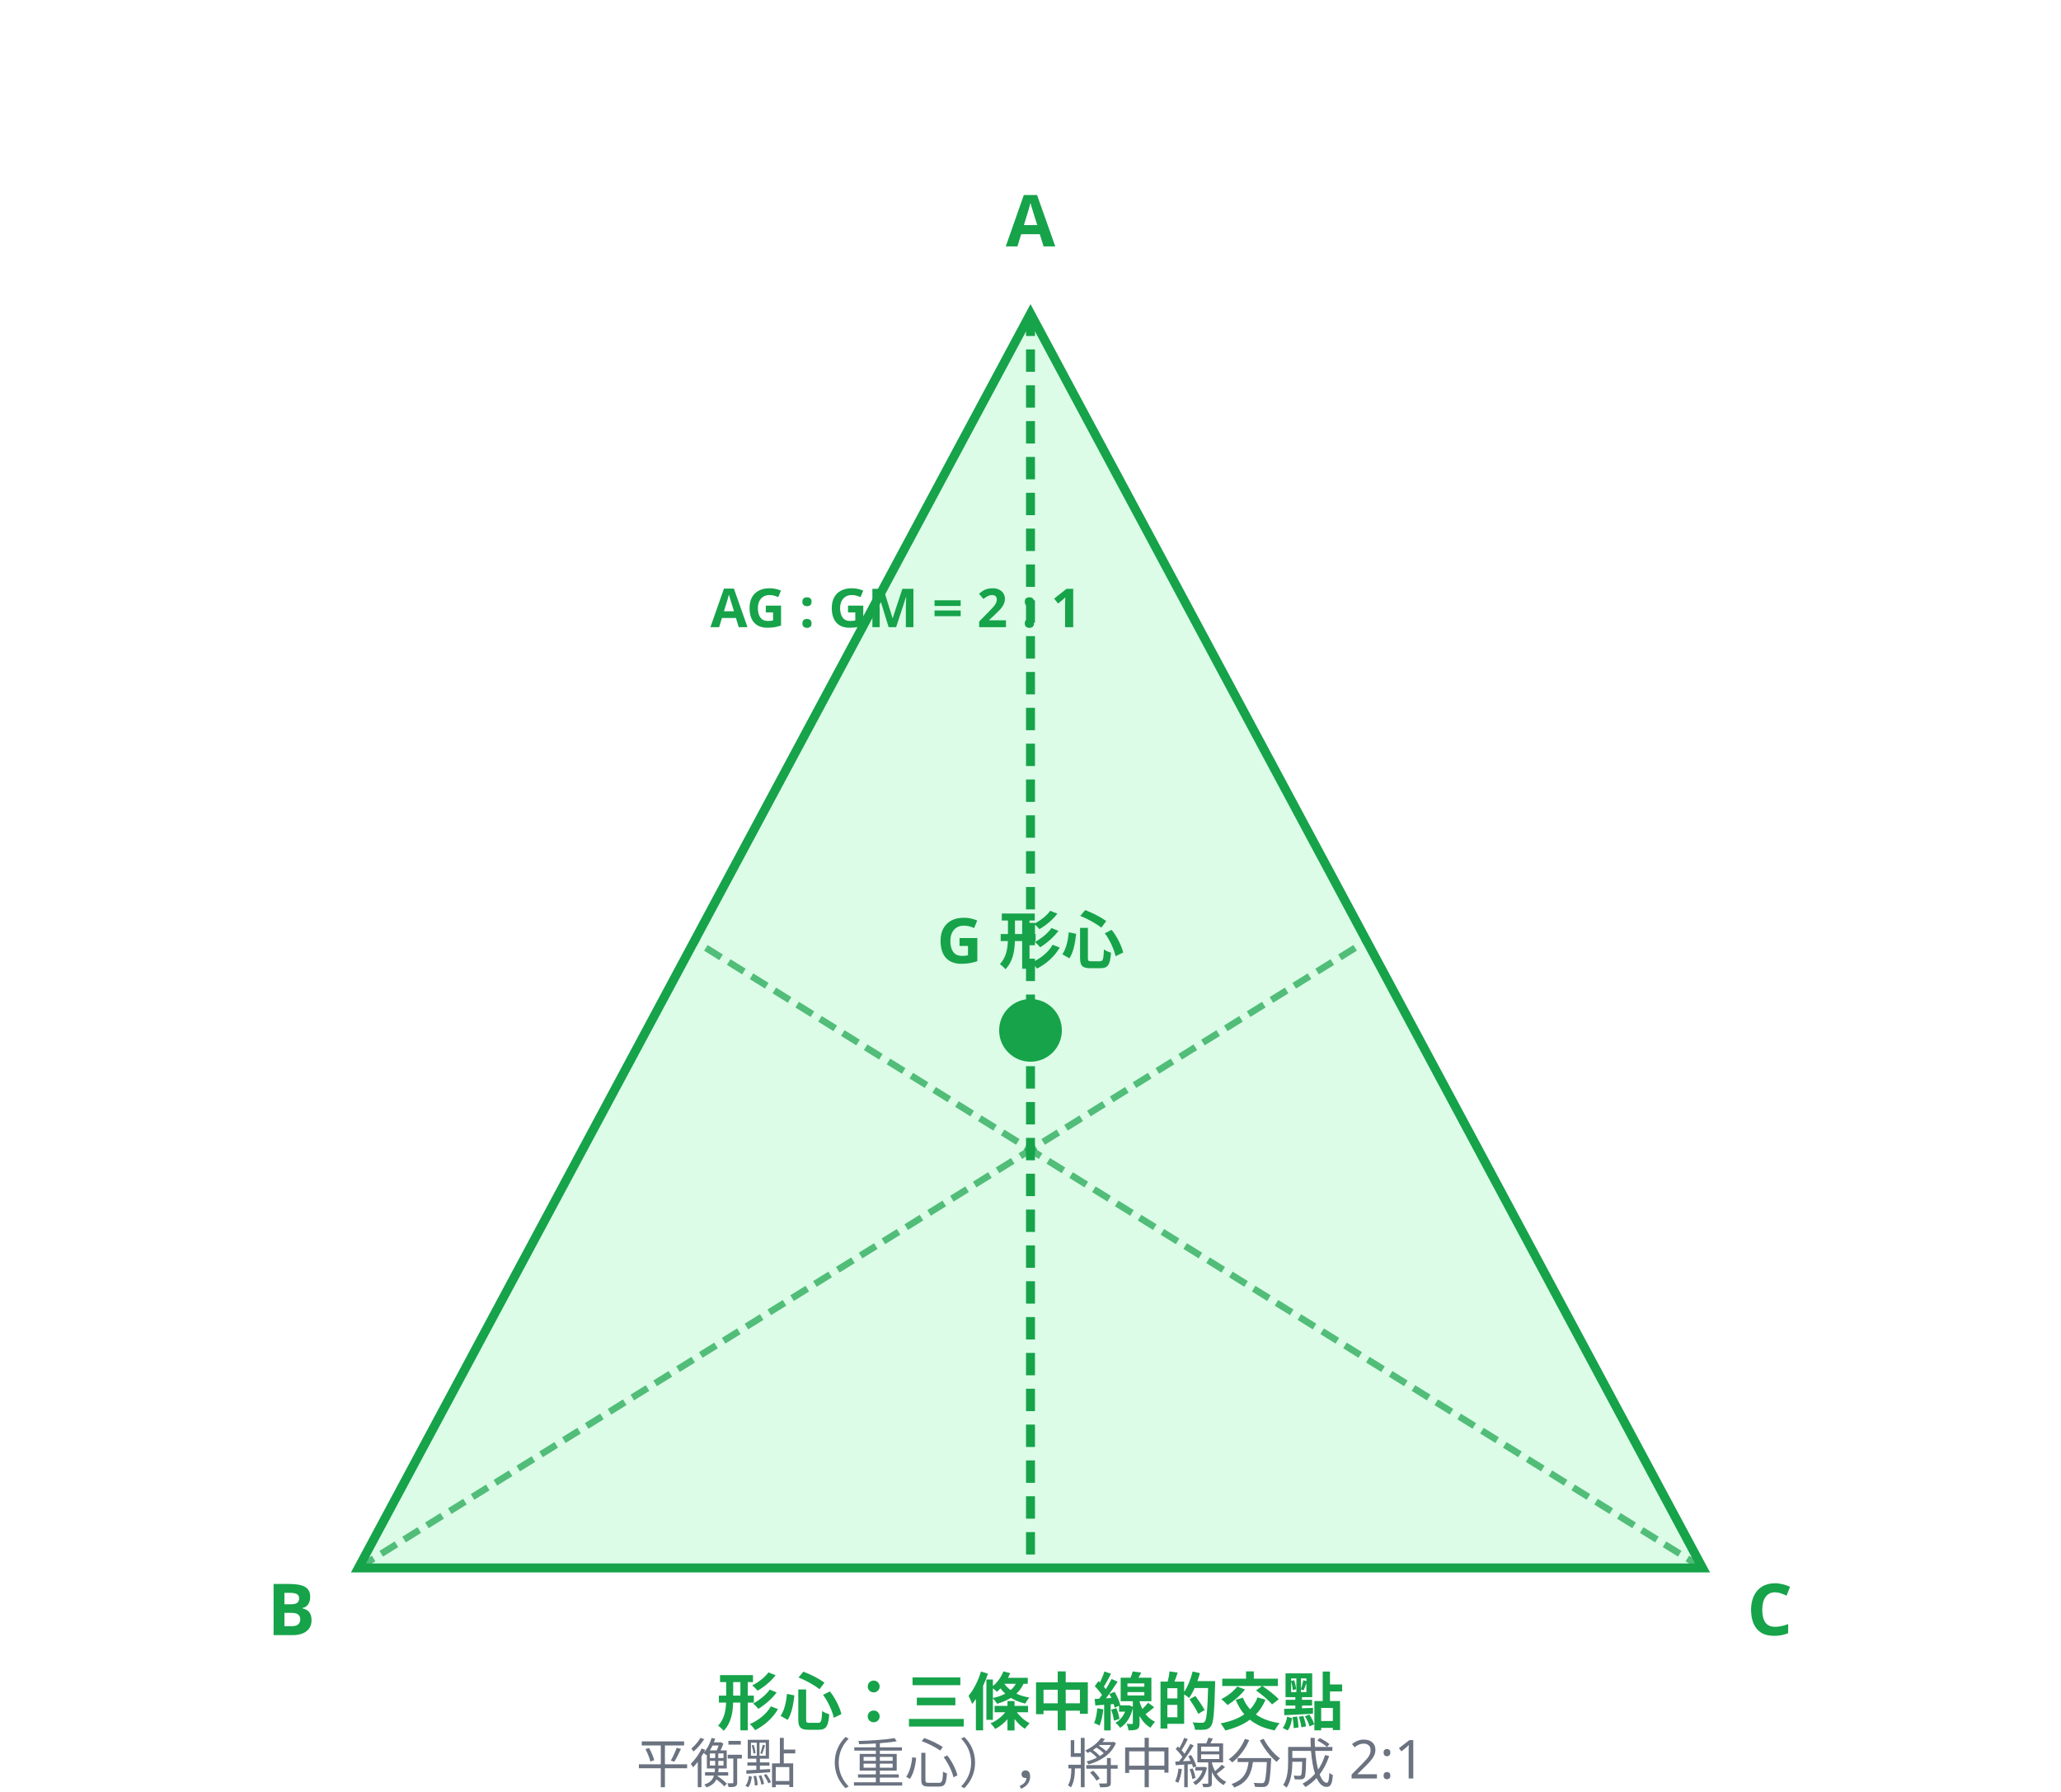
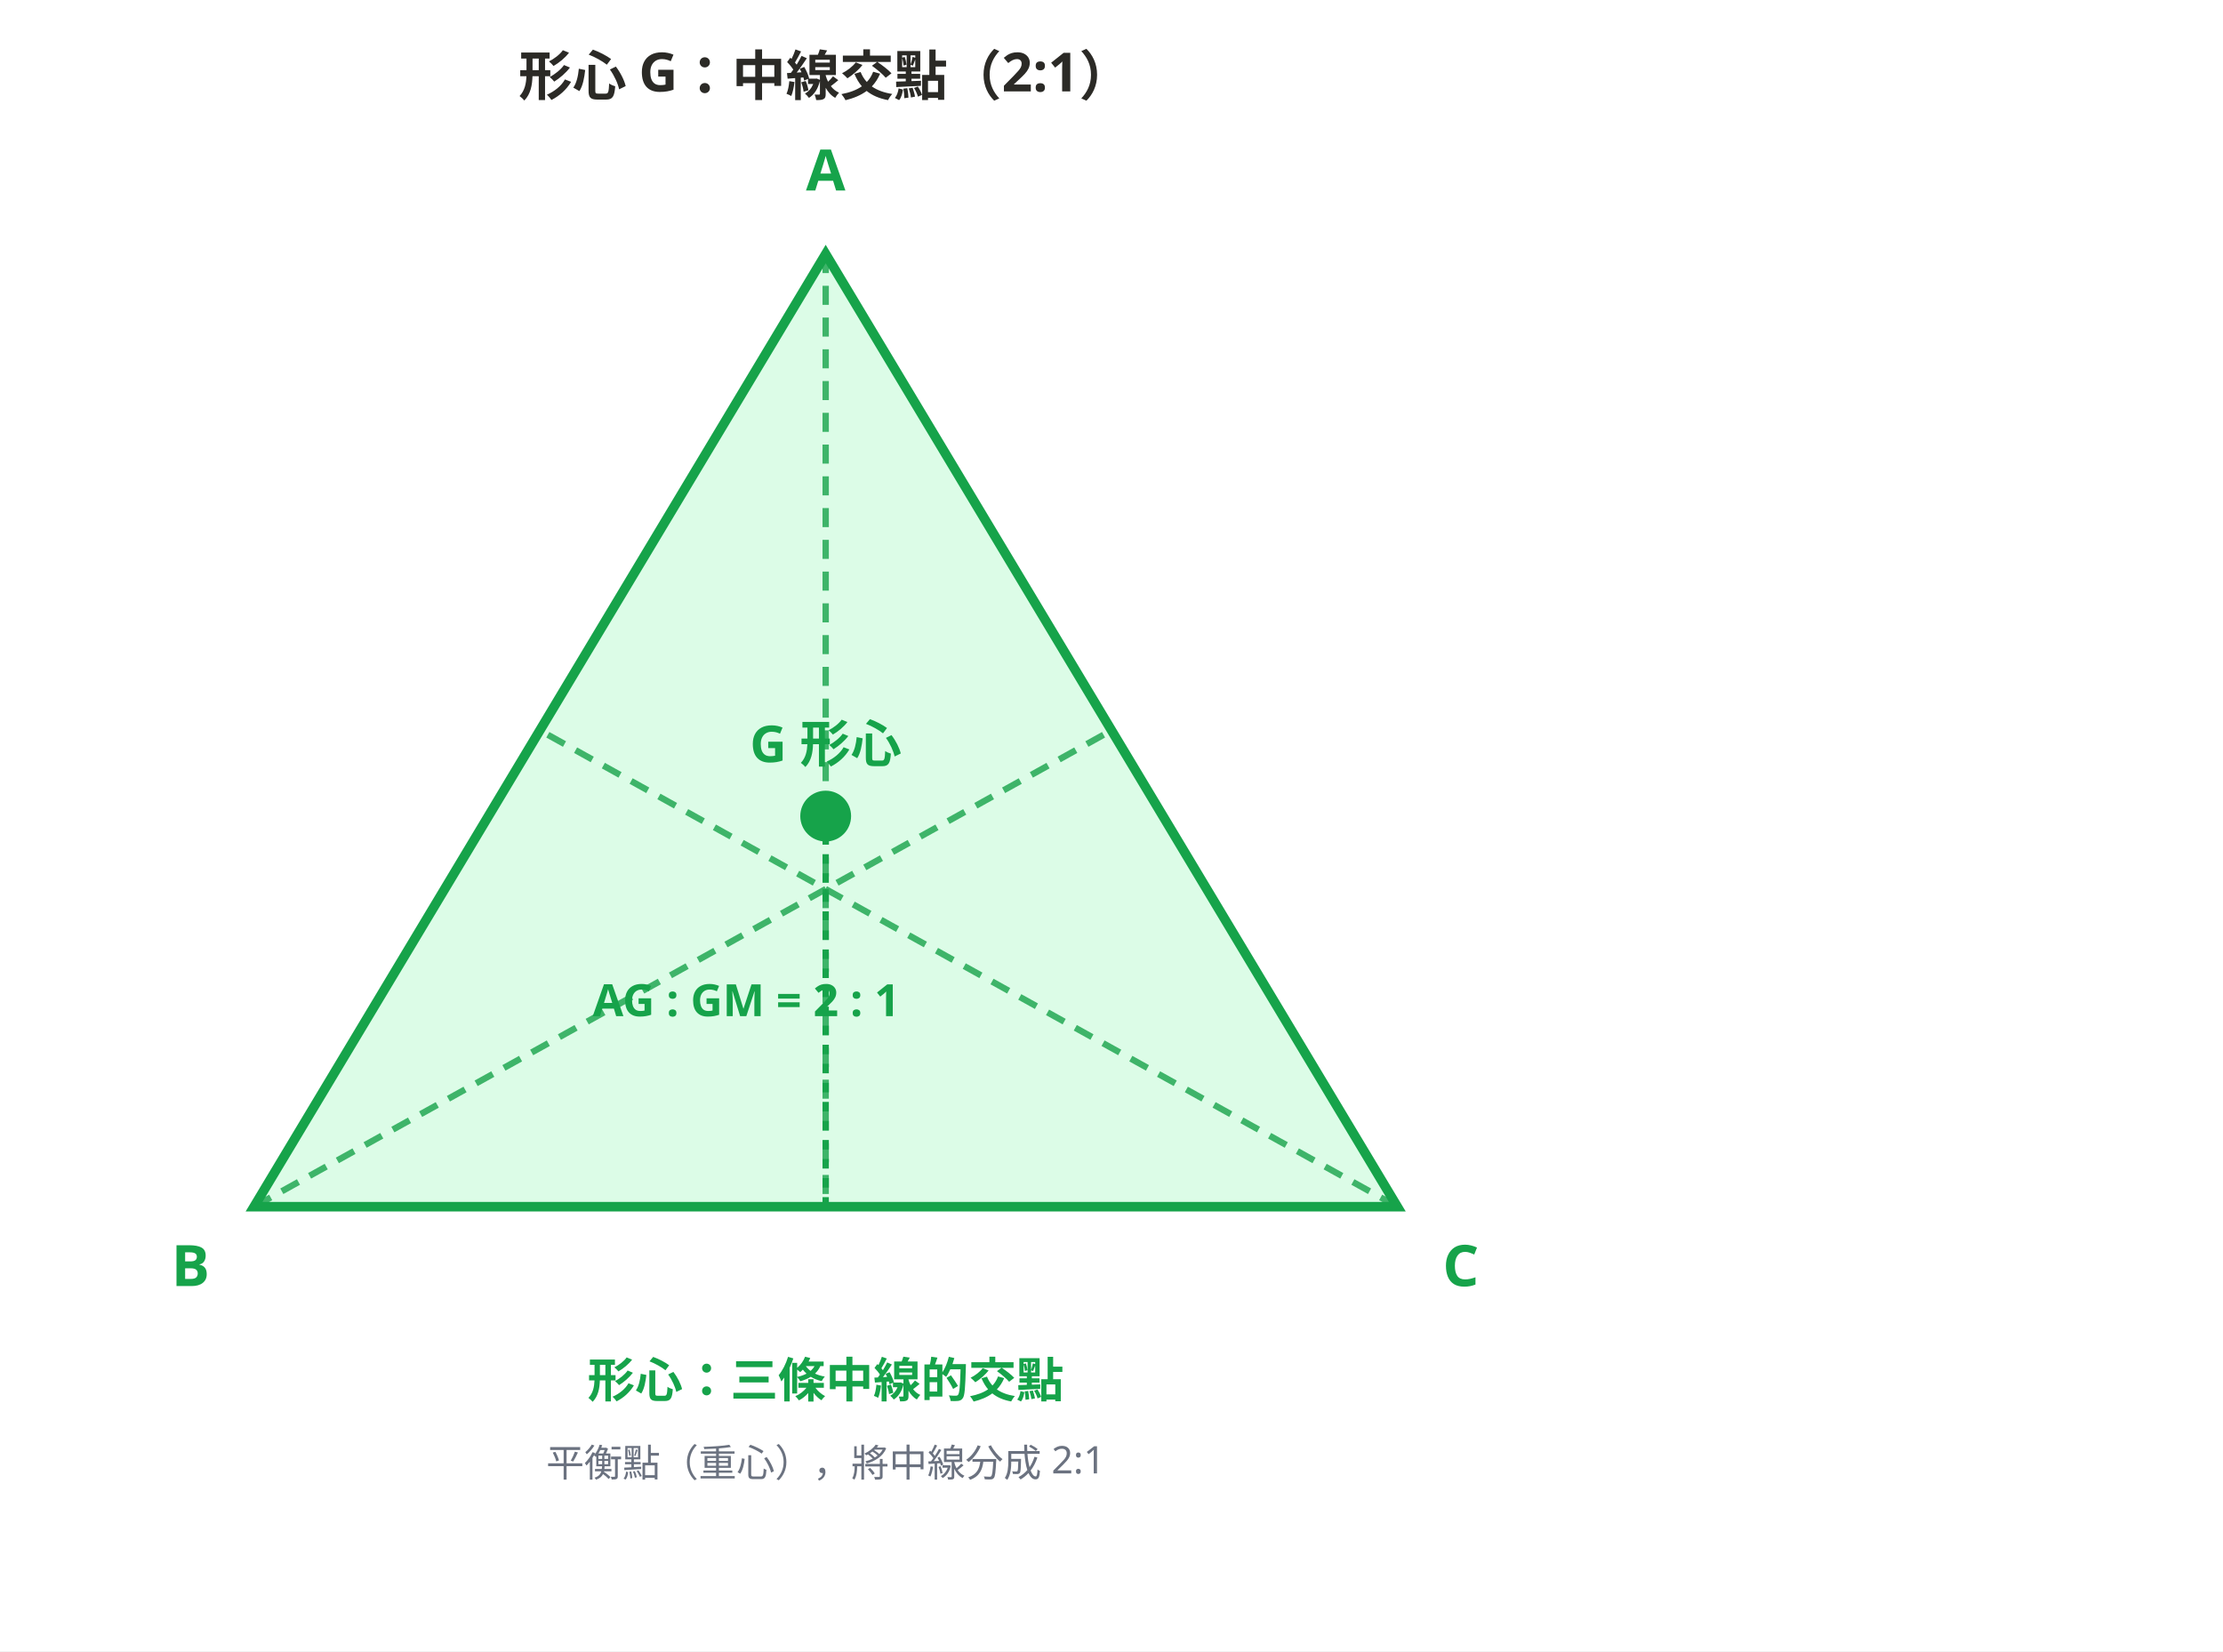
- <svg xmlns="http://www.w3.org/2000/svg" viewBox="0 0 460 400" width="460" height="400" font-family="Microsoft JhengHei,PingFang TC,Noto Sans TC,sans-serif">
-   <rect x="0" y="0" width="460" height="400" fill="#ffffff" />
-   <polygon points="230,70 80,350 380,350" fill="#dcfce7" stroke="#16a34a" stroke-width="2" />
-   <text x="230" y="55" font-size="16" fill="#16a34a" text-anchor="middle" font-weight="bold">A</text>
-   <text x="65" y="365" font-size="16" fill="#16a34a" text-anchor="middle" font-weight="bold">B</text>
-   <text x="395" y="365" font-size="16" fill="#16a34a" text-anchor="middle" font-weight="bold">C</text>
-   <line x1="230" y1="70" x2="230" y2="350" stroke="#16a34a" stroke-width="2" stroke-dasharray="5,3" />
-   <line x1="80" y1="350" x2="305" y2="210" stroke="#16a34a" stroke-width="1.5" stroke-dasharray="4,2" opacity="0.7" />
-   <line x1="380" y1="350" x2="155" y2="210" stroke="#16a34a" stroke-width="1.5" stroke-dasharray="4,2" opacity="0.7" />
-   <circle cx="230" cy="230" r="7" fill="#16a34a" />
-   <text x="230" y="215" font-size="14" fill="#16a34a" text-anchor="middle" font-weight="bold">G 形心</text>
-   <text x="200" y="140" font-size="12" fill="#16a34a" text-anchor="middle" font-weight="bold">AG : GM = 2 : 1</text>
-   <text x="230" y="385" font-size="14" fill="#16a34a" text-anchor="middle" font-weight="bold">形心：三條中線的交點</text>
-   <text x="230" y="398" font-size="12" fill="#6b7280" text-anchor="middle">平衡點（重心），將中線分成 2:1</text>
+ <svg xmlns="http://www.w3.org/2000/svg" viewBox="0 0 700 520" width="700" height="520" font-family="Microsoft JhengHei,PingFang TC,Noto Sans TC,sans-serif">
+   <rect x="0" y="0" width="700" height="520" fill="#ffffff" />
+   <polygon points="260,80 80,380 440,380" fill="#dcfce7" stroke="#16a34a" stroke-width="3" />
+   <text x="260" y="60" font-size="18" fill="#16a34a" text-anchor="middle" font-weight="bold">A</text>
+   <text x="60" y="405" font-size="18" fill="#16a34a" text-anchor="middle" font-weight="bold">B</text>
+   <text x="460" y="405" font-size="18" fill="#16a34a" text-anchor="middle" font-weight="bold">C</text>
+   <line x1="260" y1="80" x2="260" y2="380" stroke="#16a34a" stroke-width="2" stroke-dasharray="6,4" opacity="0.8" />
+   <line x1="80" y1="380" x2="350" y2="230" stroke="#16a34a" stroke-width="2" stroke-dasharray="6,4" opacity="0.8" />
+   <line x1="440" y1="380" x2="170" y2="230" stroke="#16a34a" stroke-width="2" stroke-dasharray="6,4" opacity="0.8" />
+   <circle cx="260" cy="257" r="8" fill="#16a34a" />
+   <text x="260" y="240" font-size="16" fill="#16a34a" text-anchor="middle" font-weight="bold">G 形心</text>
+   <line x1="260" y1="257" x2="260" y2="380" stroke="#16a34a" stroke-width="2" stroke-dasharray="3,3" />
+   <text x="235" y="320" font-size="14" fill="#16a34a" text-anchor="middle" font-weight="bold">AG : GM = 2 : 1</text>
+   <text x="260" y="440" font-size="15" fill="#16a34a" text-anchor="middle" font-weight="bold">形心：三條中線的交點</text>
+   <text x="260" y="465" font-size="12" fill="#6b7280" text-anchor="middle">平衡點（重心），將中線分成 2:1</text>
+   <text x="260" y="30" font-size="17" fill="#2b2a26" text-anchor="middle" font-weight="bold">形心 G：中線交點（2:1）</text>
</svg>
